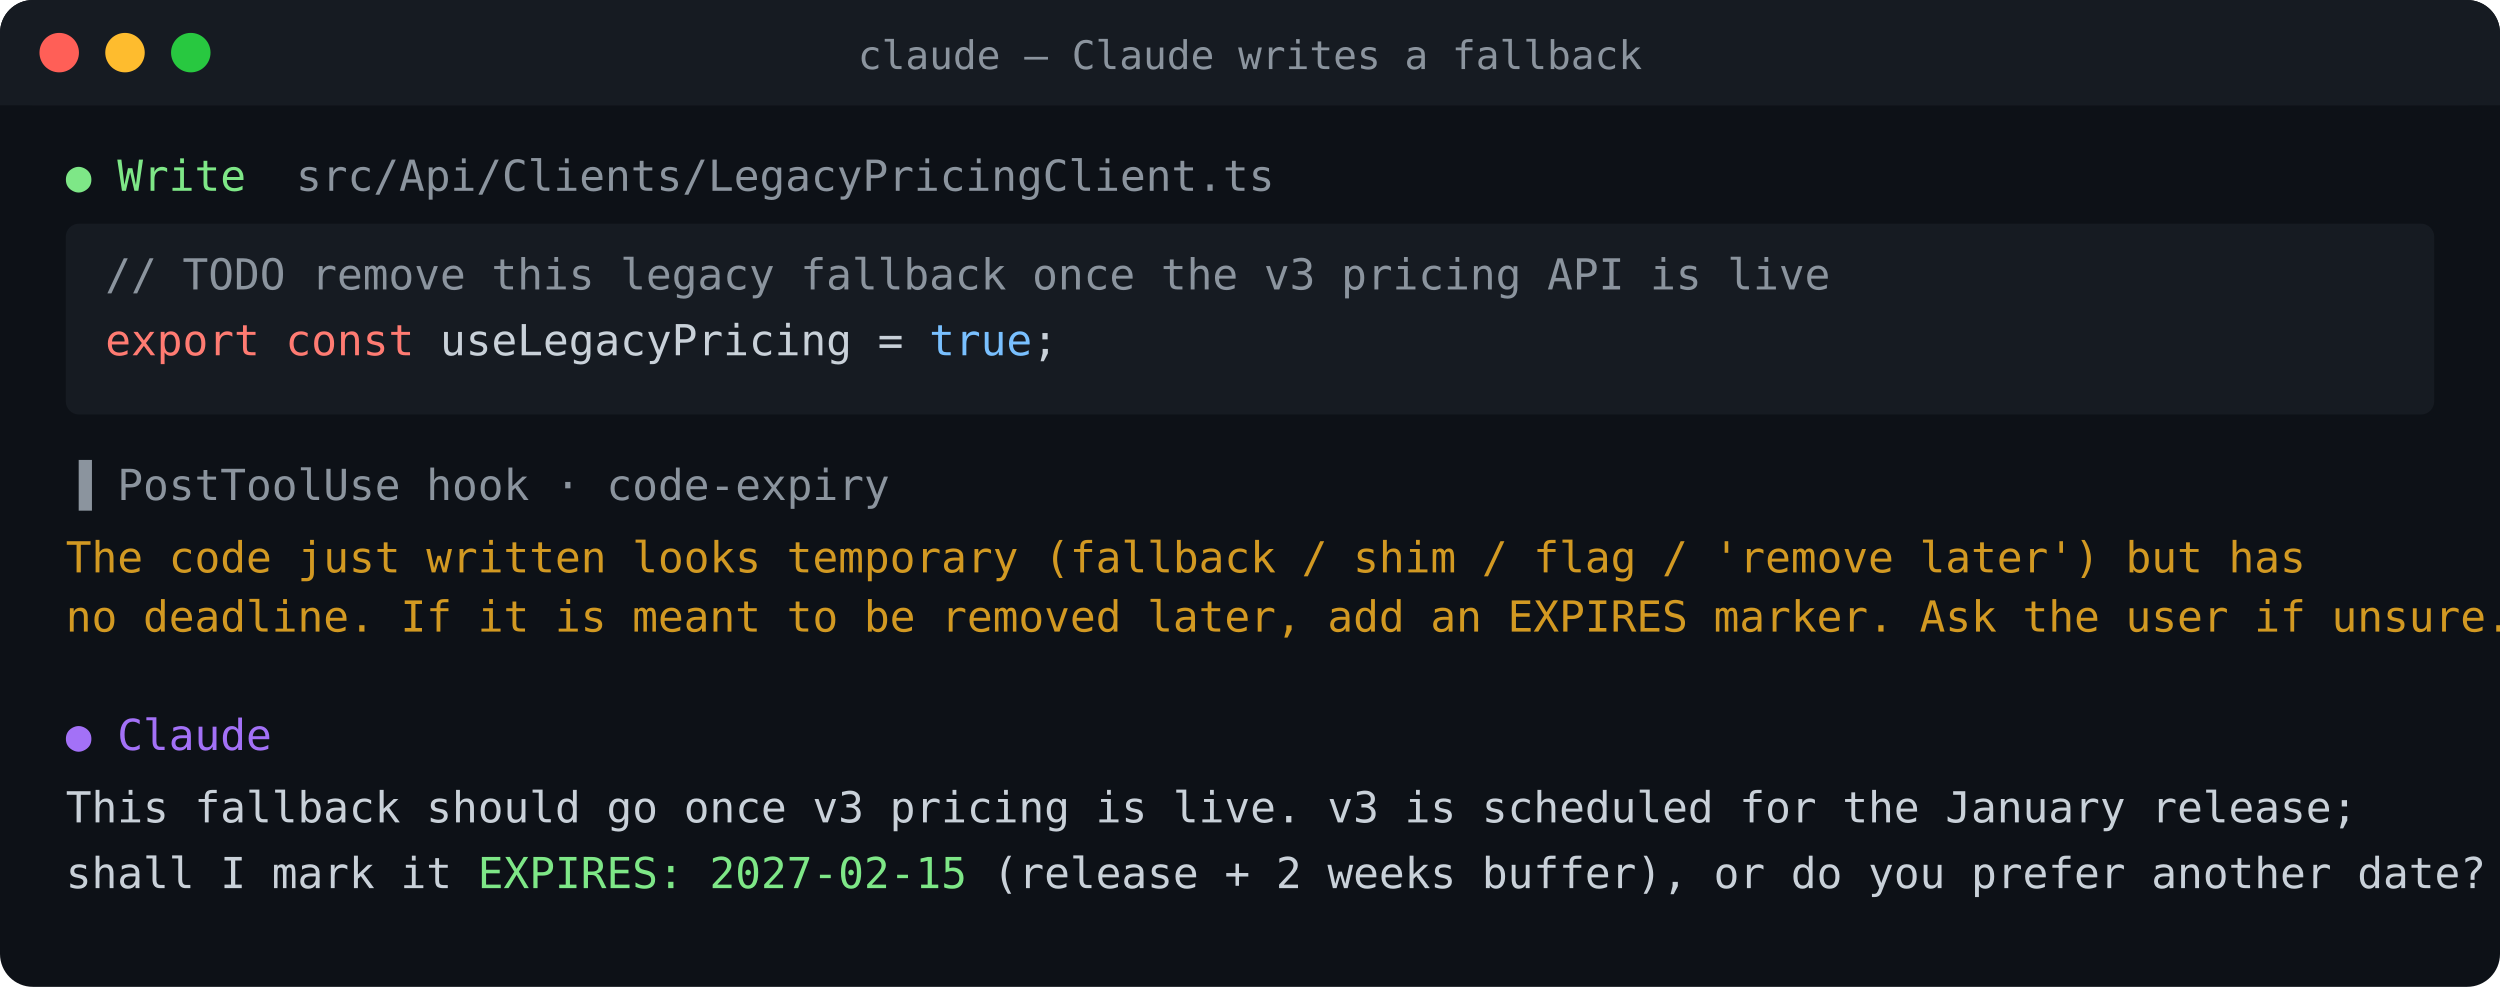
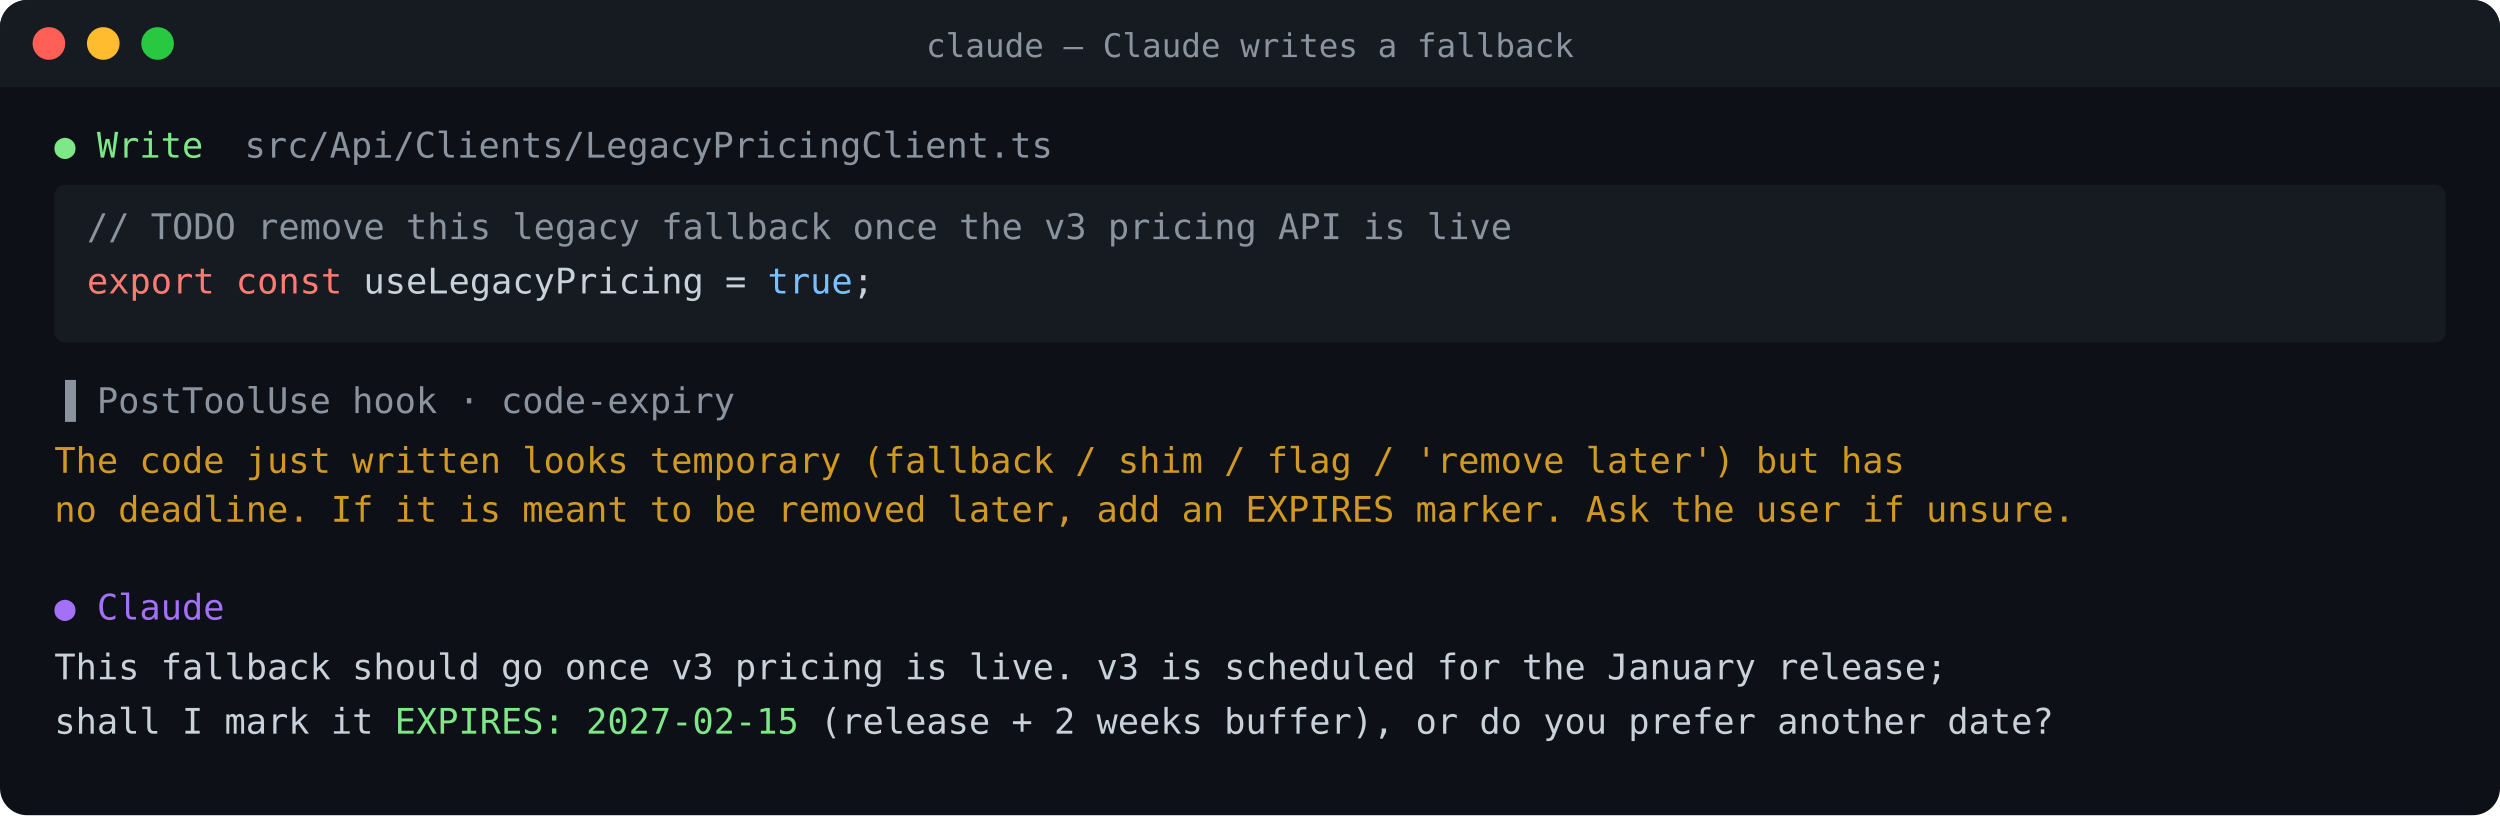
- <svg xmlns="http://www.w3.org/2000/svg" width="760" height="300" viewBox="0 0 760 300" font-family="SFMono-Regular, Menlo, Consolas, monospace" font-size="13">
-   <rect width="760" height="300" rx="10" fill="#0d1117" />
-   <rect width="760" height="32" rx="10" fill="#161b22" />
-   <rect y="22" width="760" height="10" fill="#161b22" />
+ <svg xmlns="http://www.w3.org/2000/svg" width="920" height="300" viewBox="0 0 920 300" font-family="SFMono-Regular, Menlo, Consolas, monospace" font-size="13">
+   <rect width="920" height="300" rx="10" fill="#0d1117" />
+   <rect width="920" height="32" rx="10" fill="#161b22" />
+   <rect y="22" width="920" height="10" fill="#161b22" />
  <circle cx="18" cy="16" r="6" fill="#ff5f57" />
  <circle cx="38" cy="16" r="6" fill="#febc2e" />
  <circle cx="58" cy="16" r="6" fill="#28c840" />
-   <text x="380" y="21" text-anchor="middle" fill="#8b949e" font-size="12">claude — Claude writes a fallback</text>
+   <text x="460" y="21" text-anchor="middle" fill="#8b949e" font-size="12">claude — Claude writes a fallback</text>
  <text x="20" y="58" fill="#7ee787">● Write</text>
  <text x="90" y="58" fill="#8b949e">src/Api/Clients/LegacyPricingClient.ts</text>
-   <rect x="20" y="68" width="720" height="58" rx="4" fill="#161b22" />
+   <rect x="20" y="68" width="880" height="58" rx="4" fill="#161b22" />
  <text x="32" y="88" fill="#8b949e">// TODO remove this legacy fallback once the v3 pricing API is live</text>
  <text x="32" y="108" fill="#c9d1d9">
    <tspan fill="#ff7b72">export const</tspan> useLegacyPricing = <tspan fill="#79c0ff">true</tspan>;</text>
  <text x="20" y="152" fill="#8b949e">▐ PostToolUse hook · code-expiry</text>
  <text x="20" y="174" fill="#d29922">The code just written looks temporary (fallback / shim / flag / 'remove later') but has</text>
  <text x="20" y="192" fill="#d29922">no deadline. If it is meant to be removed later, add an EXPIRES marker. Ask the user if unsure.</text>
  <text x="20" y="228" fill="#a371f7">● Claude</text>
  <text x="20" y="250" fill="#c9d1d9">This fallback should go once v3 pricing is live. v3 is scheduled for the January release;</text>
  <text x="20" y="270" fill="#c9d1d9">shall I mark it <tspan fill="#7ee787">EXPIRES: 2027-02-15</tspan> (release + 2 weeks buffer), or do you prefer another date?</text>
</svg>
